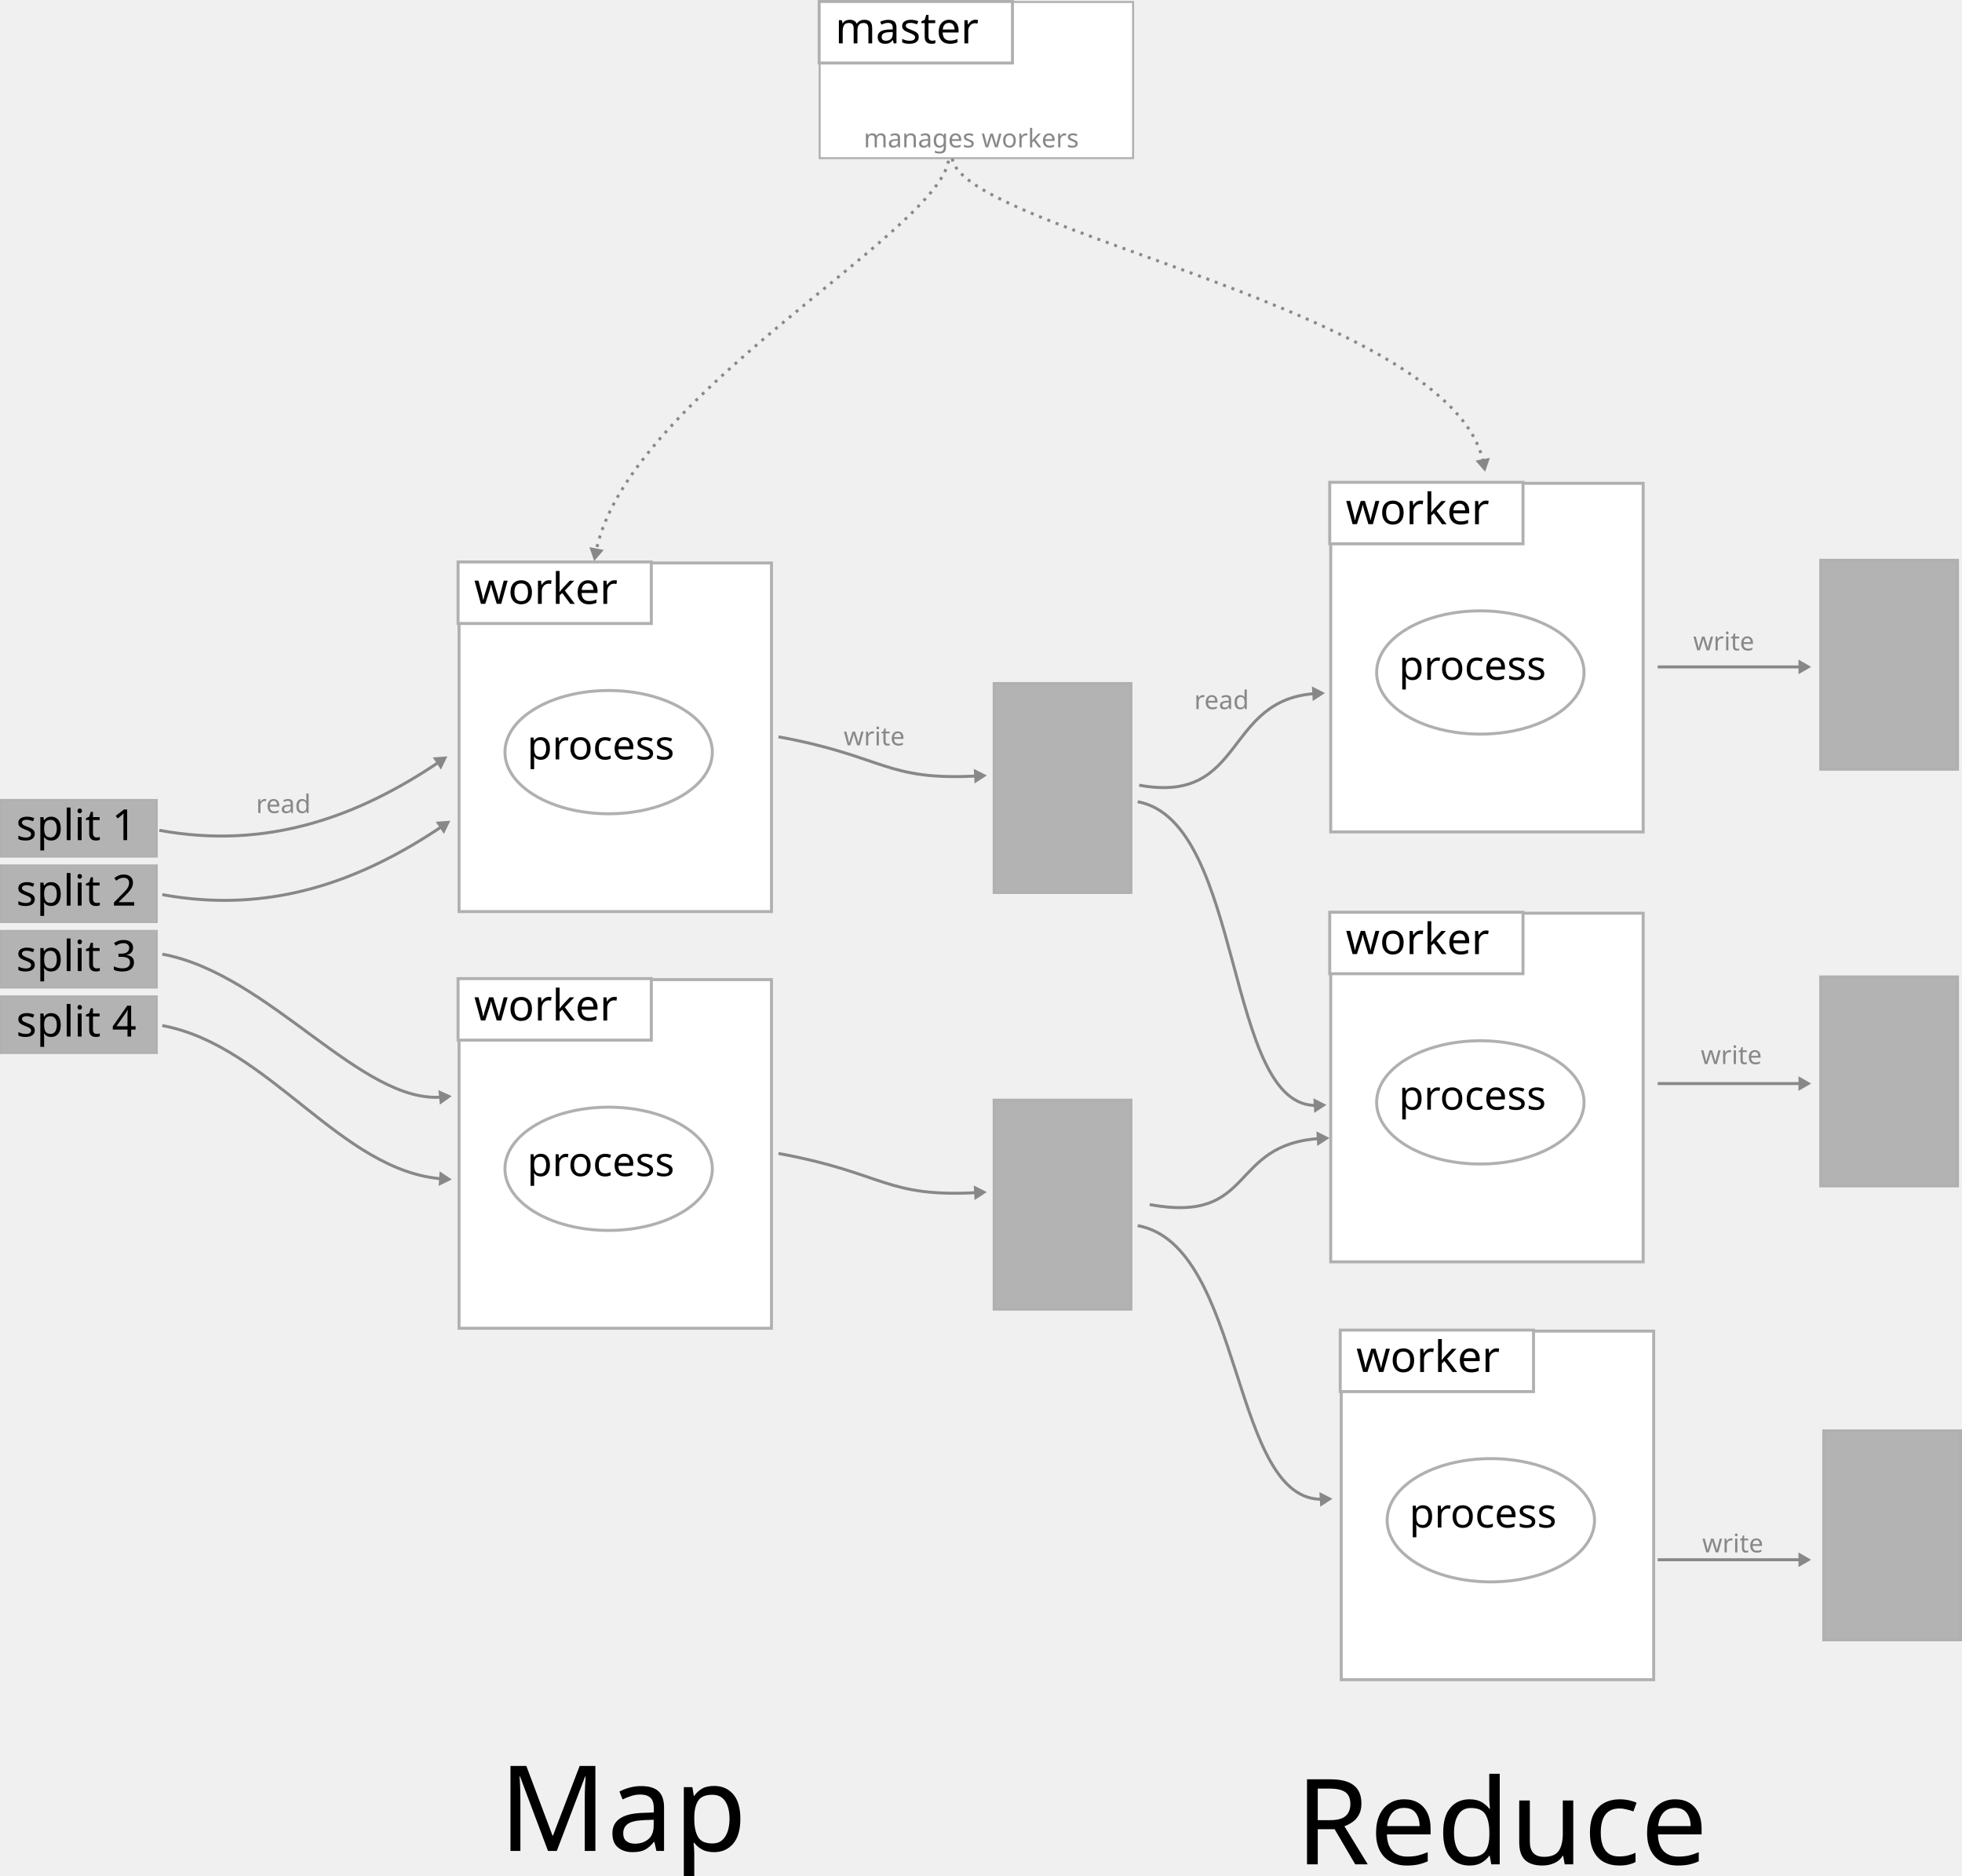
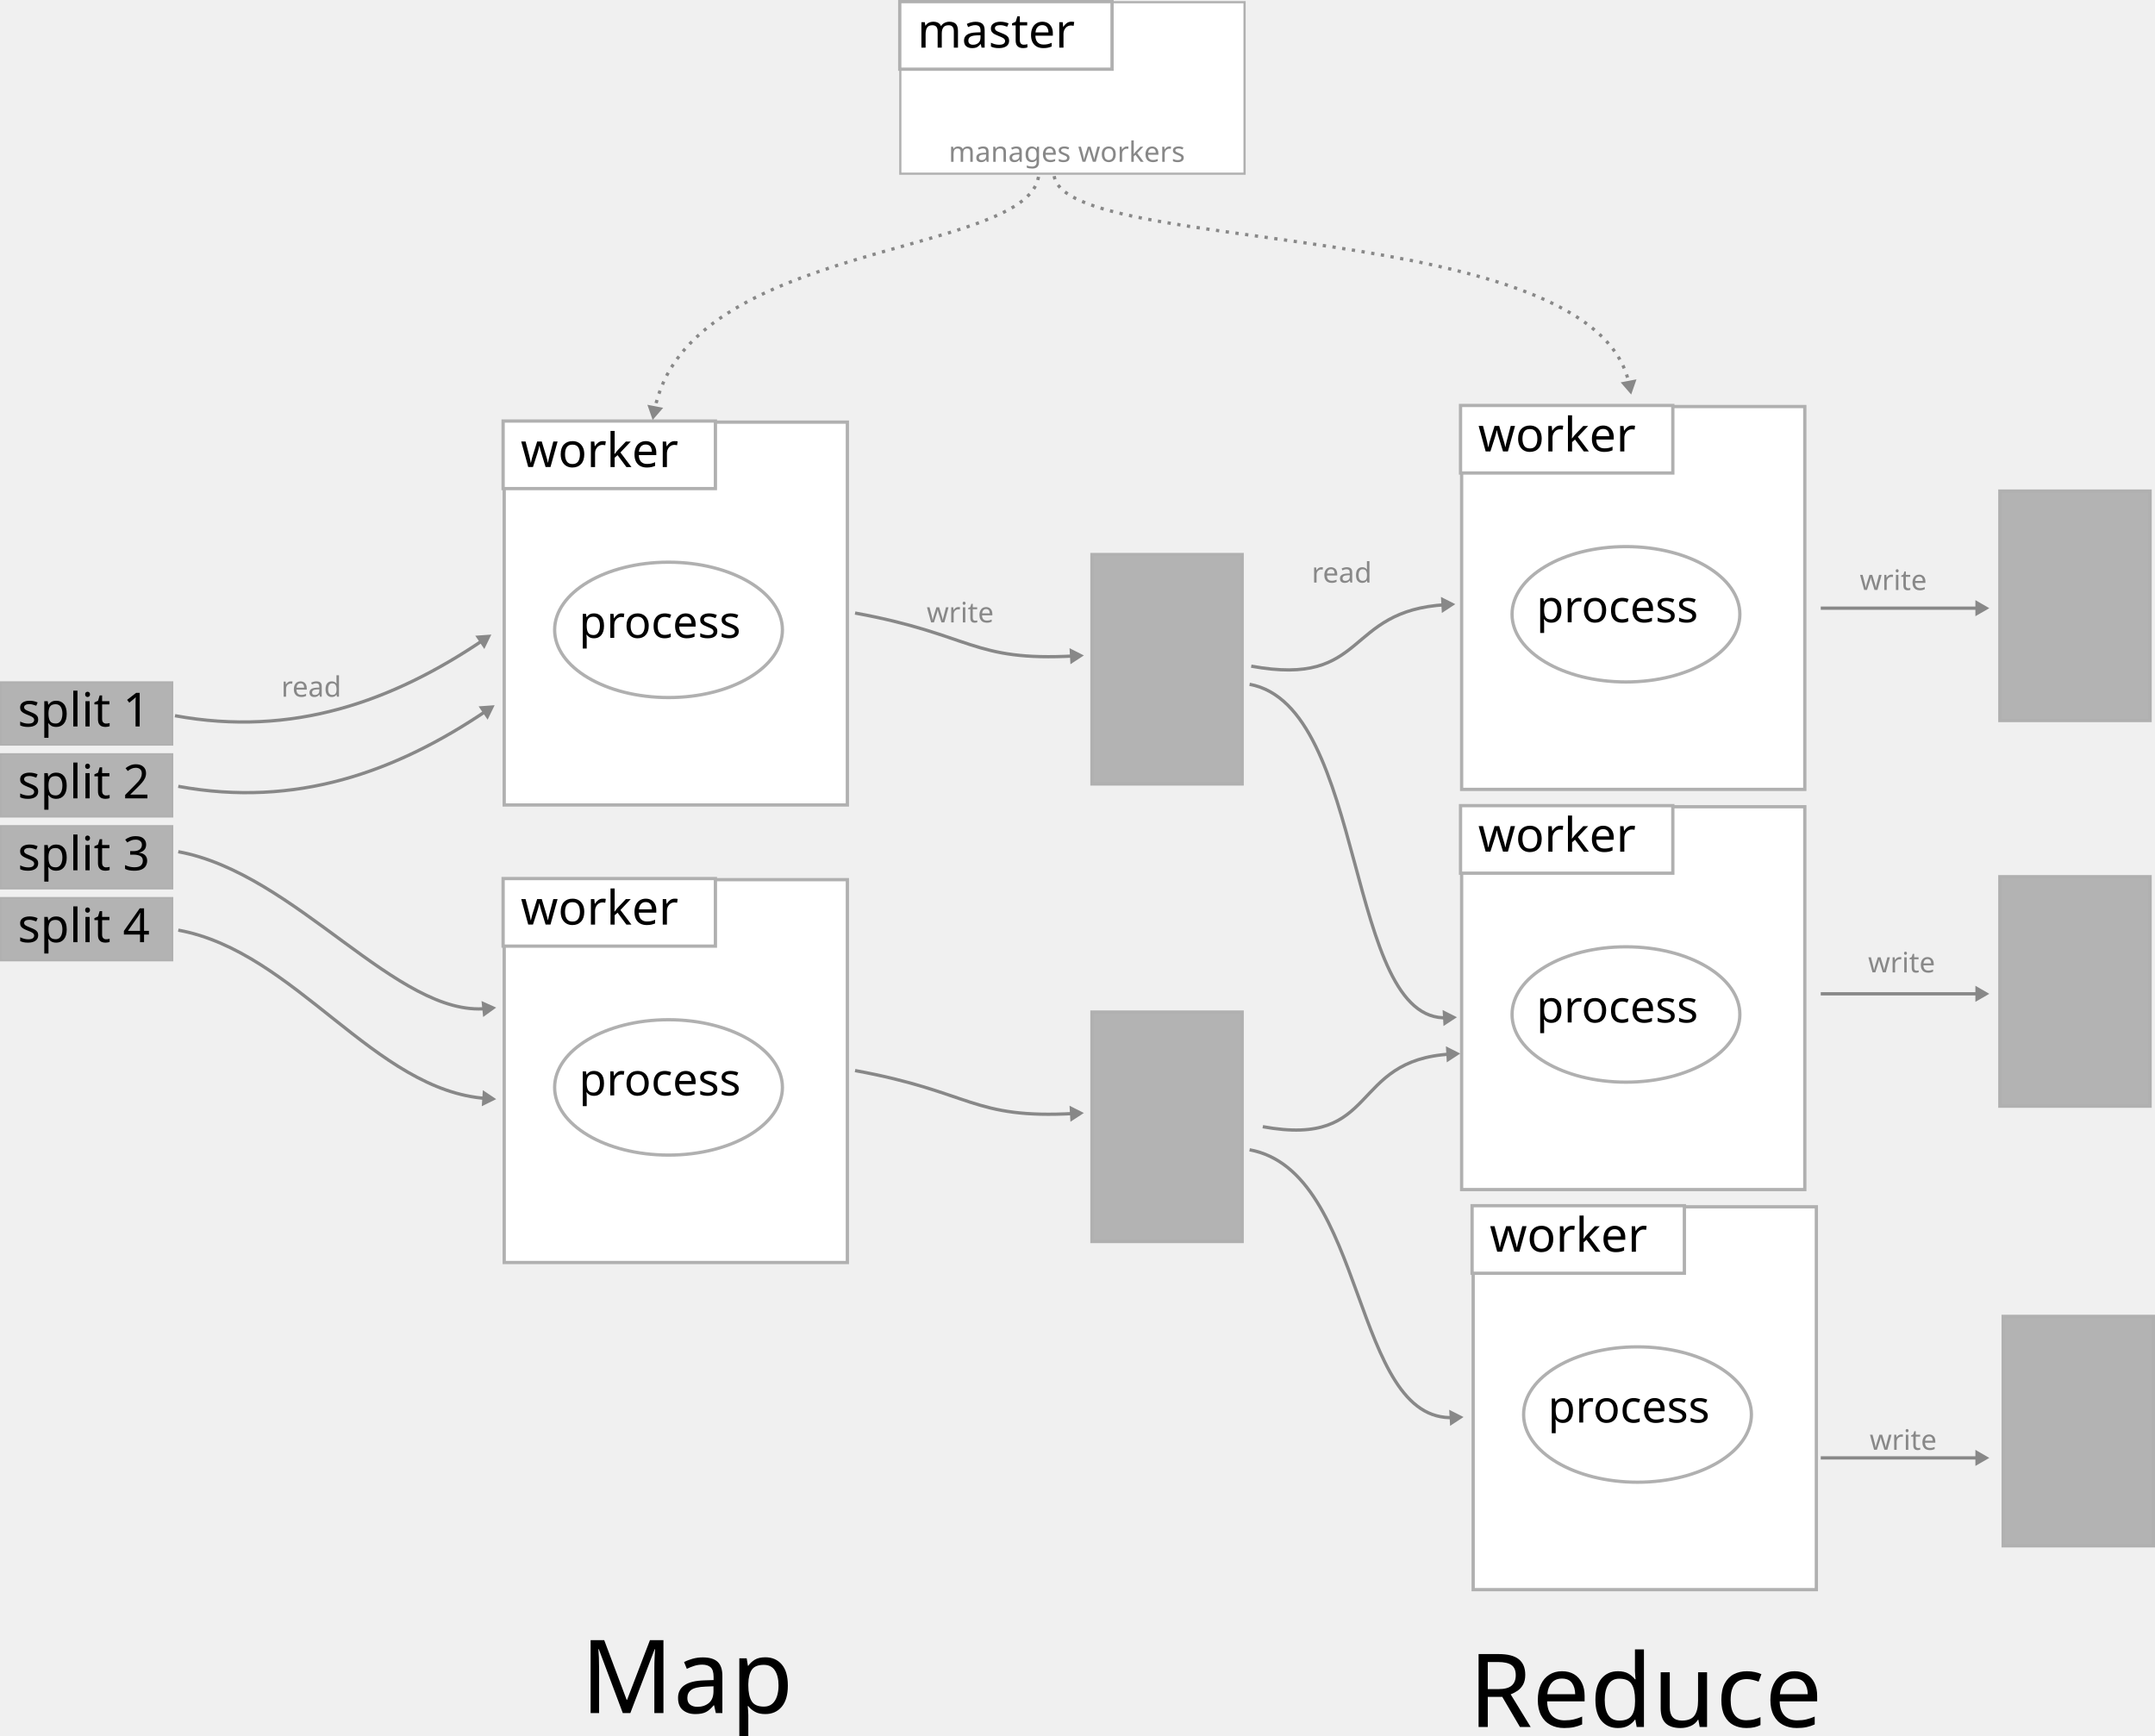
- <svg xmlns="http://www.w3.org/2000/svg" width="186.088mm" height="177.873mm" viewBox="0 0 659.368 630.259" id="svg2" version="1.1">
+ <svg xmlns="http://www.w3.org/2000/svg" width="186.088mm" height="149.854mm" viewBox="0 0 659.368 530.977" id="svg2" version="1.1">
  <defs id="defs4">
    <marker style="overflow:visible" id="marker11554" refX="0" refY="0" orient="auto">
      <path transform="scale(0.4,0.4)" style="fill:#888888;fill-opacity:1;fill-rule:evenodd;stroke:#888888;stroke-width:1pt;stroke-opacity:1" d="m 5.77,0 -8.65,5 0,-10 8.65,5 z" id="path11556" />
    </marker>
    <marker orient="auto" refY="0" refX="0" id="marker11362" style="overflow:visible">
      <path id="path11364" d="m 5.77,0 -8.65,5 0,-10 8.65,5 z" style="fill:#888888;fill-opacity:1;fill-rule:evenodd;stroke:#888888;stroke-width:1pt;stroke-opacity:1" transform="scale(0.4,0.4)" />
    </marker>
    <marker orient="auto" refY="0" refX="0" id="marker10942" style="overflow:visible">
      <path id="path10944" d="m 5.77,0 -8.65,5 0,-10 8.65,5 z" style="fill:#888888;fill-opacity:1;fill-rule:evenodd;stroke:#888888;stroke-width:1pt;stroke-opacity:1" transform="scale(0.4,0.4)" />
    </marker>
    <marker style="overflow:visible" id="marker10108" refX="0" refY="0" orient="auto">
      <path transform="scale(0.4,0.4)" style="fill:#888888;fill-opacity:1;fill-rule:evenodd;stroke:#888888;stroke-width:1pt;stroke-opacity:1" d="m 5.77,0 -8.65,5 0,-10 8.65,5 z" id="path10110" />
    </marker>
    <marker orient="auto" refY="0" refX="0" id="marker9316" style="overflow:visible">
      <path id="path9318" d="m 5.77,0 -8.65,5 0,-10 8.65,5 z" style="fill:#888888;fill-opacity:1;fill-rule:evenodd;stroke:#888888;stroke-width:1pt;stroke-opacity:1" transform="scale(0.4,0.4)" />
    </marker>
    <marker style="overflow:visible" id="marker8188" refX="0" refY="0" orient="auto">
      <path transform="scale(0.4,0.4)" style="fill:#888888;fill-opacity:1;fill-rule:evenodd;stroke:#888888;stroke-width:1pt;stroke-opacity:1" d="m 5.77,0 -8.65,5 0,-10 8.65,5 z" id="path8190" />
    </marker>
    <marker style="overflow:visible" id="marker7539" refX="0" refY="0" orient="auto">
      <path transform="scale(0.4,0.4)" style="fill:#888888;fill-opacity:1;fill-rule:evenodd;stroke:#888888;stroke-width:1pt;stroke-opacity:1" d="m 5.77,0 -8.65,5 0,-10 8.65,5 z" id="path7541" />
    </marker>
    <marker orient="auto" refY="0" refX="0" id="marker6957" style="overflow:visible">
      <path id="path6959" d="m 5.77,0 -8.65,5 0,-10 8.65,5 z" style="fill:#888888;fill-opacity:1;fill-rule:evenodd;stroke:#888888;stroke-width:1pt;stroke-opacity:1" transform="scale(0.4,0.4)" />
    </marker>
    <marker style="overflow:visible" id="marker6393" refX="0" refY="0" orient="auto">
      <path transform="scale(0.4,0.4)" style="fill:#888888;fill-opacity:1;fill-rule:evenodd;stroke:#888888;stroke-width:1pt;stroke-opacity:1" d="m 5.77,0 -8.65,5 0,-10 8.65,5 z" id="path6395" />
    </marker>
    <marker orient="auto" refY="0" refX="0" id="marker5655" style="overflow:visible">
      <path id="path5657" d="m 5.77,0 -8.65,5 0,-10 8.65,5 z" style="fill:#888888;fill-opacity:1;fill-rule:evenodd;stroke:#888888;stroke-width:1pt;stroke-opacity:1" transform="scale(0.4,0.4)" />
    </marker>
    <marker style="overflow:visible" id="marker5583" refX="0" refY="0" orient="auto">
      <path transform="scale(0.4,0.4)" style="fill:#888888;fill-opacity:1;fill-rule:evenodd;stroke:#888888;stroke-width:1pt;stroke-opacity:1" d="m 5.77,0 -8.65,5 0,-10 8.65,5 z" id="path5585" />
    </marker>
    <marker orient="auto" refY="0" refX="0" id="marker4753" style="overflow:visible">
      <path id="path4755" d="m 5.77,0 -8.65,5 0,-10 8.65,5 z" style="fill:#888888;fill-opacity:1;fill-rule:evenodd;stroke:#888888;stroke-width:1pt;stroke-opacity:1" transform="scale(0.4,0.4)" />
    </marker>
    <marker style="overflow:visible" id="marker4683" refX="0" refY="0" orient="auto">
      <path transform="scale(0.4,0.4)" style="fill:#888888;fill-opacity:1;fill-rule:evenodd;stroke:#888888;stroke-width:1pt;stroke-opacity:1" d="m 5.77,0 -8.65,5 0,-10 8.65,5 z" id="path4685" />
    </marker>
    <marker style="overflow:visible" id="marker4637" refX="0" refY="0" orient="auto">
      <path transform="scale(0.4,0.4)" style="fill:#888888;fill-opacity:1;fill-rule:evenodd;stroke:#888888;stroke-width:1pt;stroke-opacity:1" d="m 5.77,0 -8.65,5 0,-10 8.65,5 z" id="path4639" />
    </marker>
    <marker style="overflow:visible" id="marker4627" refX="0" refY="0" orient="auto">
      <path transform="scale(0.4,0.4)" style="fill:#888888;fill-opacity:1;fill-rule:evenodd;stroke:#888888;stroke-width:1pt;stroke-opacity:1" d="m 5.77,0 -8.65,5 0,-10 8.65,5 z" id="path4629" />
    </marker>
    <marker orient="auto" refY="0" refX="0" id="TriangleOutM" style="overflow:visible">
      <path id="path4362" d="m 5.77,0 -8.65,5 0,-10 8.65,5 z" style="fill:#888888;fill-opacity:1;fill-rule:evenodd;stroke:#888888;stroke-width:1pt;stroke-opacity:1" transform="scale(0.4,0.4)" />
    </marker>
    <marker style="overflow:visible" id="marker4543" refX="0" refY="0" orient="auto">
      <path transform="matrix(-0.8,0,0,-0.8,-10,0)" style="fill:#888888;fill-opacity:1;fill-rule:evenodd;stroke:#888888;stroke-width:1pt;stroke-opacity:1" d="M 0,0 5,-5 -12.5,0 5,5 0,0 Z" id="path4545" />
    </marker>
    <marker style="overflow:visible" id="marker4515" refX="0" refY="0" orient="auto">
      <path transform="matrix(-0.8,0,0,-0.8,-10,0)" style="fill:#888888;fill-opacity:1;fill-rule:evenodd;stroke:#888888;stroke-width:1pt;stroke-opacity:1" d="M 0,0 5,-5 -12.5,0 5,5 0,0 Z" id="path4517" />
    </marker>
    <marker style="overflow:visible" id="marker4493" refX="0" refY="0" orient="auto">
      <path transform="matrix(-0.8,0,0,-0.8,-10,0)" style="fill:#888888;fill-opacity:1;fill-rule:evenodd;stroke:#888888;stroke-width:1pt;stroke-opacity:1" d="M 0,0 5,-5 -12.5,0 5,5 0,0 Z" id="path4495" />
    </marker>
  </defs>
-   <g id="layer1" transform="translate(-29.2995,-237.4847)">
+   <g id="layer1" transform="translate(-29.2995,-297.4847)">
    <rect style="fill:#ffffff;stroke:#b0b0b0;stroke-width:1;stroke-miterlimit:4;stroke-dasharray:none;stroke-dashoffset:0;stroke-opacity:1" id="rect4151" width="105" height="117.143" x="183.571" y="426.648" />
    <rect y="426.313" x="183.237" height="20.67" width="64.955" id="rect4153" style="fill:#ffffff;stroke:#b0b0b0;stroke-width:1;stroke-miterlimit:4;stroke-dasharray:none;stroke-dashoffset:0;stroke-opacity:1" />
    <text xml:space="preserve" style="font-style:normal;font-weight:normal;font-size:14.548px;line-height:125%;font-family:sans-serif;letter-spacing:0px;word-spacing:0px;fill:#000000;fill-opacity:1;stroke:none;stroke-width:1px;stroke-linecap:butt;stroke-linejoin:miter;stroke-opacity:1" x="188.626" y="440.396" id="text4155">
      <tspan id="tspan4157" x="188.626" y="440.396">worker</tspan>
    </text>
    <ellipse style="fill:#ffffff;stroke:#b0b0b0;stroke-width:1;stroke-miterlimit:4;stroke-dasharray:none;stroke-dashoffset:0;stroke-opacity:1" id="path4159" cx="233.85" cy="490.212" rx="34.85" ry="20.708" />
    <text xml:space="preserve" style="font-style:normal;font-weight:normal;font-size:13.696px;line-height:125%;font-family:sans-serif;letter-spacing:0px;word-spacing:0px;fill:#000000;fill-opacity:1;stroke:none;stroke-width:1px;stroke-linecap:butt;stroke-linejoin:miter;stroke-opacity:1" x="206.44" y="492.653" id="text4161">
      <tspan id="tspan4163" x="206.44" y="492.653">process</tspan>
    </text>
    <rect y="566.648" x="183.571" height="117.143" width="105" id="rect4165" style="fill:#ffffff;stroke:#b0b0b0;stroke-width:1;stroke-miterlimit:4;stroke-dasharray:none;stroke-dashoffset:0;stroke-opacity:1" />
    <rect style="fill:#ffffff;stroke:#b0b0b0;stroke-width:1;stroke-miterlimit:4;stroke-dasharray:none;stroke-dashoffset:0;stroke-opacity:1" id="rect4167" width="64.955" height="20.67" x="183.237" y="566.313" />
    <text id="text4169" y="580.396" x="188.626" style="font-style:normal;font-weight:normal;font-size:14.548px;line-height:125%;font-family:sans-serif;letter-spacing:0px;word-spacing:0px;fill:#000000;fill-opacity:1;stroke:none;stroke-width:1px;stroke-linecap:butt;stroke-linejoin:miter;stroke-opacity:1" xml:space="preserve">
      <tspan y="580.396" x="188.626" id="tspan4171">worker</tspan>
    </text>
    <ellipse ry="20.708" rx="34.85" cy="630.212" cx="233.85" id="ellipse4173" style="fill:#ffffff;stroke:#b0b0b0;stroke-width:1;stroke-miterlimit:4;stroke-dasharray:none;stroke-dashoffset:0;stroke-opacity:1" />
    <text id="text4175" y="632.653" x="206.44" style="font-style:normal;font-weight:normal;font-size:13.696px;line-height:125%;font-family:sans-serif;letter-spacing:0px;word-spacing:0px;fill:#000000;fill-opacity:1;stroke:none;stroke-width:1px;stroke-linecap:butt;stroke-linejoin:miter;stroke-opacity:1" xml:space="preserve">
      <tspan y="632.653" x="206.44" id="tspan4177">process</tspan>
    </text>
    <rect style="fill:#b3b3b3;stroke:#b0b0b0;stroke-width:1;stroke-miterlimit:4;stroke-dasharray:none;stroke-dashoffset:0;stroke-opacity:1" id="rect4179" width="45.962" height="70.206" x="363.404" y="467.158" />
    <rect y="506.23" x="29.578" height="19.13" width="52.465" id="rect4181" style="fill:#b3b3b3;stroke:#b0b0b0;stroke-width:0.558;stroke-miterlimit:4;stroke-dasharray:none;stroke-dashoffset:0;stroke-opacity:1" />
    <text xml:space="preserve" style="font-style:normal;font-weight:normal;font-size:14.427px;line-height:125%;font-family:sans-serif;letter-spacing:0px;word-spacing:0px;fill:#000000;fill-opacity:1;stroke:none;stroke-width:1px;stroke-linecap:butt;stroke-linejoin:miter;stroke-opacity:1" x="34.721" y="519.775" id="text4183">
      <tspan id="tspan4185" x="34.721" y="519.775">split 1</tspan>
    </text>
    <rect style="fill:#b3b3b3;stroke:#b0b0b0;stroke-width:0.558;stroke-miterlimit:4;stroke-dasharray:none;stroke-dashoffset:0;stroke-opacity:1" id="rect4187" width="52.465" height="19.13" x="29.578" y="528.23" />
    <text id="text4189" y="541.775" x="34.721" style="font-style:normal;font-weight:normal;font-size:14.427px;line-height:125%;font-family:sans-serif;letter-spacing:0px;word-spacing:0px;fill:#000000;fill-opacity:1;stroke:none;stroke-width:1px;stroke-linecap:butt;stroke-linejoin:miter;stroke-opacity:1" xml:space="preserve">
      <tspan y="541.775" x="34.721" id="tspan4191">split 2</tspan>
    </text>
    <rect y="550.23" x="29.578" height="19.13" width="52.465" id="rect4193" style="fill:#b3b3b3;stroke:#b0b0b0;stroke-width:0.558;stroke-miterlimit:4;stroke-dasharray:none;stroke-dashoffset:0;stroke-opacity:1" />
    <text xml:space="preserve" style="font-style:normal;font-weight:normal;font-size:14.427px;line-height:125%;font-family:sans-serif;letter-spacing:0px;word-spacing:0px;fill:#000000;fill-opacity:1;stroke:none;stroke-width:1px;stroke-linecap:butt;stroke-linejoin:miter;stroke-opacity:1" x="34.721" y="563.775" id="text4195">
      <tspan id="tspan4197" x="34.721" y="563.775">split 3</tspan>
    </text>
    <rect style="fill:#b3b3b3;stroke:#b0b0b0;stroke-width:0.558;stroke-miterlimit:4;stroke-dasharray:none;stroke-dashoffset:0;stroke-opacity:1" id="rect4199" width="52.465" height="19.13" x="29.578" y="572.23" />
    <text id="text4201" y="585.775" x="34.721" style="font-style:normal;font-weight:normal;font-size:14.427px;line-height:125%;font-family:sans-serif;letter-spacing:0px;word-spacing:0px;fill:#000000;fill-opacity:1;stroke:none;stroke-width:1px;stroke-linecap:butt;stroke-linejoin:miter;stroke-opacity:1" xml:space="preserve">
      <tspan y="585.775" x="34.721" id="tspan4203">split 4</tspan>
    </text>
    <path style="fill:none;fill-rule:evenodd;stroke:#888888;stroke-width:1px;stroke-linecap:butt;stroke-linejoin:miter;stroke-opacity:1;marker-end:url(#marker4637)" d="m 82.833,516.476 c 36.008,6.585 66.496,-4.31 94.449,-23.233" id="path4205" />
    <path id="path4207" d="m 83.843,538.093 c 36.008,6.585 66.496,-4.31 94.449,-23.233" style="fill:none;fill-rule:evenodd;stroke:#888888;stroke-width:1px;stroke-linecap:butt;stroke-linejoin:miter;stroke-opacity:1;marker-end:url(#marker4627)" />
    <path style="fill:none;fill-rule:evenodd;stroke:#888888;stroke-width:1px;stroke-linecap:butt;stroke-linejoin:miter;stroke-opacity:1;marker-end:url(#TriangleOutM)" d="m 83.843,558.093 c 36.008,6.585 67.001,50.743 94.449,47.982" id="path4209" />
    <path id="path4211" d="m 83.843,582.093 c 36.008,6.585 59.93,49.228 94.449,51.518" style="fill:none;fill-rule:evenodd;stroke:#888888;stroke-width:1px;stroke-linecap:butt;stroke-linejoin:miter;stroke-opacity:1;marker-end:url(#marker4683)" />
    <text xml:space="preserve" style="font-style:normal;font-weight:normal;font-size:8.62px;line-height:125%;font-family:sans-serif;letter-spacing:0px;word-spacing:0px;fill:#888888;fill-opacity:1;stroke:none;stroke-width:1px;stroke-linecap:butt;stroke-linejoin:miter;stroke-opacity:1" x="115.35" y="510.664" id="text4741">
      <tspan id="tspan4743" x="115.35" y="510.664">read</tspan>
    </text>
    <path style="fill:none;fill-rule:evenodd;stroke:#888888;stroke-width:1px;stroke-linecap:butt;stroke-linejoin:miter;stroke-opacity:1;marker-end:url(#marker4753)" d="m 290.924,485.06 c 36.008,6.585 35.687,14.883 67.175,13.132" id="path4751" />
    <rect y="607.158" x="363.404" height="70.206" width="45.962" id="rect5537" style="fill:#b3b3b3;stroke:#b0b0b0;stroke-width:1;stroke-miterlimit:4;stroke-dasharray:none;stroke-dashoffset:0;stroke-opacity:1" />
    <path id="path5539" d="m 290.924,625.06 c 36.008,6.585 35.687,14.883 67.175,13.132" style="fill:none;fill-rule:evenodd;stroke:#888888;stroke-width:1px;stroke-linecap:butt;stroke-linejoin:miter;stroke-opacity:1;marker-end:url(#marker5583)" />
-     <rect y="399.879" x="476.516" height="117.143" width="105" id="rect5541" style="fill:#ffffff;stroke:#b0b0b0;stroke-width:1;stroke-miterlimit:4;stroke-dasharray:none;stroke-dashoffset:0;stroke-opacity:1" />
-     <rect style="fill:#ffffff;stroke:#b0b0b0;stroke-width:1;stroke-miterlimit:4;stroke-dasharray:none;stroke-dashoffset:0;stroke-opacity:1" id="rect5543" width="64.955" height="20.67" x="476.181" y="399.544" />
-     <text id="text5545" y="413.627" x="481.57" style="font-style:normal;font-weight:normal;font-size:14.548px;line-height:125%;font-family:sans-serif;letter-spacing:0px;word-spacing:0px;fill:#000000;fill-opacity:1;stroke:none;stroke-width:1px;stroke-linecap:butt;stroke-linejoin:miter;stroke-opacity:1" xml:space="preserve">
-       <tspan y="413.627" x="481.57" id="tspan5547">worker</tspan>
+     <rect y="421.879" x="476.516" height="117.143" width="105" id="rect5541" style="fill:#ffffff;stroke:#b0b0b0;stroke-width:1;stroke-miterlimit:4;stroke-dasharray:none;stroke-dashoffset:0;stroke-opacity:1" />
+     <rect style="fill:#ffffff;stroke:#b0b0b0;stroke-width:1;stroke-miterlimit:4;stroke-dasharray:none;stroke-dashoffset:0;stroke-opacity:1" id="rect5543" width="64.955" height="20.67" x="476.181" y="421.544" />
+     <text id="text5545" y="435.627" x="481.57" style="font-style:normal;font-weight:normal;font-size:14.548px;line-height:125%;font-family:sans-serif;letter-spacing:0px;word-spacing:0px;fill:#000000;fill-opacity:1;stroke:none;stroke-width:1px;stroke-linecap:butt;stroke-linejoin:miter;stroke-opacity:1" xml:space="preserve">
+       <tspan y="435.627" x="481.57" id="tspan5547">worker</tspan>
    </text>
-     <ellipse ry="20.708" rx="34.85" cy="463.443" cx="526.795" id="ellipse5549" style="fill:#ffffff;stroke:#b0b0b0;stroke-width:1;stroke-miterlimit:4;stroke-dasharray:none;stroke-dashoffset:0;stroke-opacity:1" />
-     <text id="text5551" y="465.884" x="499.384" style="font-style:normal;font-weight:normal;font-size:13.696px;line-height:125%;font-family:sans-serif;letter-spacing:0px;word-spacing:0px;fill:#000000;fill-opacity:1;stroke:none;stroke-width:1px;stroke-linecap:butt;stroke-linejoin:miter;stroke-opacity:1" xml:space="preserve">
-       <tspan y="465.884" x="499.384" id="tspan5553">process</tspan>
+     <ellipse ry="20.708" rx="34.85" cy="485.443" cx="526.795" id="ellipse5549" style="fill:#ffffff;stroke:#b0b0b0;stroke-width:1;stroke-miterlimit:4;stroke-dasharray:none;stroke-dashoffset:0;stroke-opacity:1" />
+     <text id="text5551" y="487.884" x="499.384" style="font-style:normal;font-weight:normal;font-size:13.696px;line-height:125%;font-family:sans-serif;letter-spacing:0px;word-spacing:0px;fill:#000000;fill-opacity:1;stroke:none;stroke-width:1px;stroke-linecap:butt;stroke-linejoin:miter;stroke-opacity:1" xml:space="preserve">
+       <tspan y="487.884" x="499.384" id="tspan5553">process</tspan>
    </text>
    <rect style="fill:#ffffff;stroke:#b0b0b0;stroke-width:1;stroke-miterlimit:4;stroke-dasharray:none;stroke-dashoffset:0;stroke-opacity:1" id="rect5555" width="105" height="117.143" x="476.516" y="544.331" />
    <rect y="543.996" x="476.181" height="20.67" width="64.955" id="rect5557" style="fill:#ffffff;stroke:#b0b0b0;stroke-width:1;stroke-miterlimit:4;stroke-dasharray:none;stroke-dashoffset:0;stroke-opacity:1" />
    <text xml:space="preserve" style="font-style:normal;font-weight:normal;font-size:14.548px;line-height:125%;font-family:sans-serif;letter-spacing:0px;word-spacing:0px;fill:#000000;fill-opacity:1;stroke:none;stroke-width:1px;stroke-linecap:butt;stroke-linejoin:miter;stroke-opacity:1" x="481.57" y="558.079" id="text5559">
      <tspan id="tspan5561" x="481.57" y="558.079">worker</tspan>
    </text>
    <ellipse style="fill:#ffffff;stroke:#b0b0b0;stroke-width:1;stroke-miterlimit:4;stroke-dasharray:none;stroke-dashoffset:0;stroke-opacity:1" id="ellipse5563" cx="526.795" cy="607.895" rx="34.85" ry="20.708" />
    <text xml:space="preserve" style="font-style:normal;font-weight:normal;font-size:13.696px;line-height:125%;font-family:sans-serif;letter-spacing:0px;word-spacing:0px;fill:#000000;fill-opacity:1;stroke:none;stroke-width:1px;stroke-linecap:butt;stroke-linejoin:miter;stroke-opacity:1" x="499.384" y="610.336" id="text5565">
      <tspan id="tspan5567" x="499.384" y="610.336">process</tspan>
    </text>
-     <rect y="684.742" x="480.051" height="117.143" width="105" id="rect5569" style="fill:#ffffff;stroke:#b0b0b0;stroke-width:1;stroke-miterlimit:4;stroke-dasharray:none;stroke-dashoffset:0;stroke-opacity:1" />
-     <rect style="fill:#ffffff;stroke:#b0b0b0;stroke-width:1;stroke-miterlimit:4;stroke-dasharray:none;stroke-dashoffset:0;stroke-opacity:1" id="rect5571" width="64.955" height="20.67" x="479.716" y="684.407" />
-     <text id="text5573" y="698.49" x="485.105" style="font-style:normal;font-weight:normal;font-size:14.548px;line-height:125%;font-family:sans-serif;letter-spacing:0px;word-spacing:0px;fill:#000000;fill-opacity:1;stroke:none;stroke-width:1px;stroke-linecap:butt;stroke-linejoin:miter;stroke-opacity:1" xml:space="preserve">
-       <tspan y="698.49" x="485.105" id="tspan5575">worker</tspan>
+     <rect y="666.742" x="480.051" height="117.143" width="105" id="rect5569" style="fill:#ffffff;stroke:#b0b0b0;stroke-width:1;stroke-miterlimit:4;stroke-dasharray:none;stroke-dashoffset:0;stroke-opacity:1" />
+     <rect style="fill:#ffffff;stroke:#b0b0b0;stroke-width:1;stroke-miterlimit:4;stroke-dasharray:none;stroke-dashoffset:0;stroke-opacity:1" id="rect5571" width="64.955" height="20.67" x="479.716" y="666.407" />
+     <text id="text5573" y="680.49" x="485.105" style="font-style:normal;font-weight:normal;font-size:14.548px;line-height:125%;font-family:sans-serif;letter-spacing:0px;word-spacing:0px;fill:#000000;fill-opacity:1;stroke:none;stroke-width:1px;stroke-linecap:butt;stroke-linejoin:miter;stroke-opacity:1" xml:space="preserve">
+       <tspan y="680.49" x="485.105" id="tspan5575">worker</tspan>
    </text>
-     <ellipse ry="20.708" rx="34.85" cy="748.306" cx="530.33" id="ellipse5577" style="fill:#ffffff;stroke:#b0b0b0;stroke-width:1;stroke-miterlimit:4;stroke-dasharray:none;stroke-dashoffset:0;stroke-opacity:1" />
-     <text id="text5579" y="750.747" x="502.919" style="font-style:normal;font-weight:normal;font-size:13.696px;line-height:125%;font-family:sans-serif;letter-spacing:0px;word-spacing:0px;fill:#000000;fill-opacity:1;stroke:none;stroke-width:1px;stroke-linecap:butt;stroke-linejoin:miter;stroke-opacity:1" xml:space="preserve">
-       <tspan y="750.747" x="502.919" id="tspan5581">process</tspan>
+     <ellipse ry="20.708" rx="34.85" cy="730.306" cx="530.33" id="ellipse5577" style="fill:#ffffff;stroke:#b0b0b0;stroke-width:1;stroke-miterlimit:4;stroke-dasharray:none;stroke-dashoffset:0;stroke-opacity:1" />
+     <text id="text5579" y="732.747" x="502.919" style="font-style:normal;font-weight:normal;font-size:13.696px;line-height:125%;font-family:sans-serif;letter-spacing:0px;word-spacing:0px;fill:#000000;fill-opacity:1;stroke:none;stroke-width:1px;stroke-linecap:butt;stroke-linejoin:miter;stroke-opacity:1" xml:space="preserve">
+       <tspan y="732.747" x="502.919" id="tspan5581">process</tspan>
    </text>
-     <path style="fill:none;fill-rule:evenodd;stroke:#888888;stroke-width:1px;stroke-linecap:butt;stroke-linejoin:miter;stroke-opacity:1;marker-end:url(#marker5655)" d="m 412.142,501.316 c 36.008,6.585 28.11,-29.059 59.599,-30.81" id="path5653" />
+     <path style="fill:none;fill-rule:evenodd;stroke:#888888;stroke-width:1px;stroke-linecap:butt;stroke-linejoin:miter;stroke-opacity:1;marker-end:url(#marker5655)" d="m 412.142,501.316 c 36.008,6.585 28.11,-17.059 59.599,-18.81" id="path5653" />
    <path id="path6391" d="m 411.637,506.872 c 36.008,6.585 29.121,103.776 60.609,102.025" style="fill:none;fill-rule:evenodd;stroke:#888888;stroke-width:1px;stroke-linecap:butt;stroke-linejoin:miter;stroke-opacity:1;marker-end:url(#marker6393)" />
    <path style="fill:none;fill-rule:evenodd;stroke:#888888;stroke-width:1px;stroke-linecap:butt;stroke-linejoin:miter;stroke-opacity:1;marker-end:url(#marker6957)" d="m 415.678,642.233 c 36.008,6.585 26.09,-20.473 57.579,-22.223" id="path6955" />
-     <path id="path7537" d="m 411.637,649.304 c 36.008,6.585 31.141,93.674 62.629,91.924" style="fill:none;fill-rule:evenodd;stroke:#888888;stroke-width:1px;stroke-linecap:butt;stroke-linejoin:miter;stroke-opacity:1;marker-end:url(#marker7539)" />
-     <rect style="fill:#ffffff;stroke:#b0b0b0;stroke-width:0.67;stroke-miterlimit:4;stroke-dasharray:none;stroke-dashoffset:0;stroke-opacity:1" id="rect8144" width="105.33" height="52.473" x="304.768" y="238.155" />
-     <rect y="237.985" x="304.598" height="20.67" width="64.955" id="rect8146" style="fill:#ffffff;stroke:#b0b0b0;stroke-width:1;stroke-miterlimit:4;stroke-dasharray:none;stroke-dashoffset:0;stroke-opacity:1" />
-     <text xml:space="preserve" style="font-style:normal;font-weight:normal;font-size:14.548px;line-height:125%;font-family:sans-serif;letter-spacing:0px;word-spacing:0px;fill:#000000;fill-opacity:1;stroke:none;stroke-width:1px;stroke-linecap:butt;stroke-linejoin:miter;stroke-opacity:1" x="309.988" y="252.068" id="text8148">
-       <tspan id="tspan8150" x="309.988" y="252.068">master</tspan>
+     <path id="path7537" d="m 411.637,649.304 c 36.008,6.585 31.141,83.674 62.629,81.924" style="fill:none;fill-rule:evenodd;stroke:#888888;stroke-width:1px;stroke-linecap:butt;stroke-linejoin:miter;stroke-opacity:1;marker-end:url(#marker7539)" />
+     <rect style="fill:#ffffff;stroke:#b0b0b0;stroke-width:0.67;stroke-miterlimit:4;stroke-dasharray:none;stroke-dashoffset:0;stroke-opacity:1" id="rect8144" width="105.33" height="52.473" x="304.768" y="298.155" />
+     <rect y="297.985" x="304.598" height="20.67" width="64.955" id="rect8146" style="fill:#ffffff;stroke:#b0b0b0;stroke-width:1;stroke-miterlimit:4;stroke-dasharray:none;stroke-dashoffset:0;stroke-opacity:1" />
+     <text xml:space="preserve" style="font-style:normal;font-weight:normal;font-size:14.548px;line-height:125%;font-family:sans-serif;letter-spacing:0px;word-spacing:0px;fill:#000000;fill-opacity:1;stroke:none;stroke-width:1px;stroke-linecap:butt;stroke-linejoin:miter;stroke-opacity:1" x="309.988" y="312.067" id="text8148">
+       <tspan id="tspan8150" x="309.988" y="312.067">master</tspan>
    </text>
    <text id="text8158" y="487.935" x="312.835" style="font-style:normal;font-weight:normal;font-size:8.62px;line-height:125%;font-family:sans-serif;letter-spacing:0px;word-spacing:0px;fill:#888888;fill-opacity:1;stroke:none;stroke-width:1px;stroke-linecap:butt;stroke-linejoin:miter;stroke-opacity:1" xml:space="preserve">
      <tspan y="487.935" x="312.835" id="tspan8160">write</tspan>
    </text>
    <text id="text8158-7" y="475.748" x="430.643" style="font-style:normal;font-weight:normal;font-size:8.62px;line-height:125%;font-family:sans-serif;letter-spacing:0px;word-spacing:0px;fill:#888888;fill-opacity:1;stroke:none;stroke-width:1px;stroke-linecap:butt;stroke-linejoin:miter;stroke-opacity:1" xml:space="preserve">
      <tspan y="475.748" x="430.643" id="tspan8160-1">read</tspan>
    </text>
-     <path id="path8186" d="M 348.067,291.489 C 344.075,315.931 239.468,371.371 229.528,423.192" style="fill:none;fill-rule:evenodd;stroke:#888888;stroke-width:1;stroke-linecap:butt;stroke-linejoin:miter;stroke-miterlimit:4;stroke-dasharray:1, 2;stroke-dashoffset:0;stroke-opacity:1;marker-end:url(#marker8188)" />
-     <path style="fill:none;fill-rule:evenodd;stroke:#888888;stroke-width:1;stroke-linecap:butt;stroke-linejoin:miter;stroke-miterlimit:4;stroke-dasharray:1, 2;stroke-dashoffset:0;stroke-opacity:1;marker-end:url(#marker9316)" d="m 349.324,290.774 c 3.992,24.442 168.599,50.597 178.539,102.418" id="path9314" />
-     <text xml:space="preserve" style="font-style:normal;font-weight:normal;font-size:8.62px;line-height:125%;font-family:sans-serif;letter-spacing:0px;word-spacing:0px;fill:#888888;fill-opacity:1;stroke:none;stroke-width:1px;stroke-linecap:butt;stroke-linejoin:miter;stroke-opacity:1" x="319.571" y="287.004" id="text4741-3">
-       <tspan x="319.571" y="287.004" id="tspan10052">manages workers</tspan>
+     <path id="path8186" d="m 347.057,351.593 c -3.992,24.442 -107.589,19.778 -117.529,71.599" style="fill:none;fill-rule:evenodd;stroke:#888888;stroke-width:1;stroke-linecap:butt;stroke-linejoin:miter;stroke-miterlimit:4;stroke-dasharray:1, 2;stroke-dashoffset:0;stroke-opacity:1;marker-end:url(#marker8188)" />
+     <path style="fill:none;fill-rule:evenodd;stroke:#888888;stroke-width:1;stroke-linecap:butt;stroke-linejoin:miter;stroke-miterlimit:4;stroke-dasharray:1, 2;stroke-dashoffset:0;stroke-opacity:1;marker-end:url(#marker9316)" d="m 351.849,351.383 c 3.992,24.442 166.074,12.211 176.014,64.032" id="path9314" />
+     <text xml:space="preserve" style="font-style:normal;font-weight:normal;font-size:8.62px;line-height:125%;font-family:sans-serif;letter-spacing:0px;word-spacing:0px;fill:#888888;fill-opacity:1;stroke:none;stroke-width:1px;stroke-linecap:butt;stroke-linejoin:miter;stroke-opacity:1" x="319.571" y="347.004" id="text4741-3">
+       <tspan x="319.571" y="347.004" id="tspan10052">manages workers</tspan>
    </text>
-     <text xml:space="preserve" style="font-style:normal;font-weight:normal;font-size:40px;line-height:125%;font-family:sans-serif;letter-spacing:0px;word-spacing:0px;fill:#000000;fill-opacity:1;stroke:none;stroke-width:1px;stroke-linecap:butt;stroke-linejoin:miter;stroke-opacity:1" x="196.98" y="859.423" id="text10086">
-       <tspan id="tspan10088" x="196.98" y="859.423">Map</tspan>
+     <text xml:space="preserve" style="font-style:normal;font-variant:normal;font-weight:normal;font-stretch:normal;font-size:31.25px;line-height:125%;font-family:'Bitstream Charter';-inkscape-font-specification:'Bitstream Charter';letter-spacing:0px;word-spacing:0px;fill:#000000;fill-opacity:1;stroke:none;stroke-width:1px;stroke-linecap:butt;stroke-linejoin:miter;stroke-opacity:1" x="206.98" y="821.65" id="text10086">
+       <tspan id="tspan10088" x="206.98" y="821.65">Map</tspan>
    </text>
-     <text xml:space="preserve" style="font-style:normal;font-weight:normal;font-size:40px;line-height:125%;font-family:sans-serif;letter-spacing:0px;word-spacing:0px;fill:#000000;fill-opacity:1;stroke:none;stroke-width:1px;stroke-linecap:butt;stroke-linejoin:miter;stroke-opacity:1" x="464.67" y="863.915" id="text10090">
-       <tspan id="tspan10092" x="464.67" y="863.915">Reduce</tspan>
+     <text xml:space="preserve" style="font-style:normal;font-variant:normal;font-weight:normal;font-stretch:normal;font-size:31.25px;line-height:125%;font-family:'Bitstream Charter';-inkscape-font-specification:'Bitstream Charter';letter-spacing:0px;word-spacing:0px;fill:#000000;fill-opacity:1;stroke:none;stroke-width:1px;stroke-linecap:butt;stroke-linejoin:miter;stroke-opacity:1" x="478.67" y="825.915" id="text10090">
+       <tspan id="tspan10092" x="478.67" y="825.915">Reduce</tspan>
    </text>
-     <rect y="425.742" x="641.196" height="70.206" width="45.962" id="rect10094" style="fill:#b3b3b3;stroke:#b0b0b0;stroke-width:1;stroke-miterlimit:4;stroke-dasharray:none;stroke-dashoffset:0;stroke-opacity:1" />
+     <rect y="447.742" x="641.196" height="70.206" width="45.962" id="rect10094" style="fill:#b3b3b3;stroke:#b0b0b0;stroke-width:1;stroke-miterlimit:4;stroke-dasharray:none;stroke-dashoffset:0;stroke-opacity:1" />
    <rect style="fill:#b3b3b3;stroke:#b0b0b0;stroke-width:1;stroke-miterlimit:4;stroke-dasharray:none;stroke-dashoffset:0;stroke-opacity:1" id="rect10096" width="45.962" height="70.206" x="641.196" y="565.742" />
-     <rect y="718.275" x="642.206" height="70.206" width="45.962" id="rect10098" style="fill:#b3b3b3;stroke:#b0b0b0;stroke-width:1;stroke-miterlimit:4;stroke-dasharray:none;stroke-dashoffset:0;stroke-opacity:1" />
-     <path id="path10106" d="m 586.394,461.574 48.74,10e-6" style="fill:none;fill-rule:evenodd;stroke:#888888;stroke-width:1px;stroke-linecap:butt;stroke-linejoin:miter;stroke-opacity:1;marker-end:url(#marker10108)" />
+     <rect y="700.275" x="642.206" height="70.206" width="45.962" id="rect10098" style="fill:#b3b3b3;stroke:#b0b0b0;stroke-width:1;stroke-miterlimit:4;stroke-dasharray:none;stroke-dashoffset:0;stroke-opacity:1" />
+     <path id="path10106" d="m 586.394,483.574 48.74,10e-6" style="fill:none;fill-rule:evenodd;stroke:#888888;stroke-width:1px;stroke-linecap:butt;stroke-linejoin:miter;stroke-opacity:1;marker-end:url(#marker10108)" />
    <path style="fill:none;fill-rule:evenodd;stroke:#888888;stroke-width:1px;stroke-linecap:butt;stroke-linejoin:miter;stroke-opacity:1;marker-end:url(#marker11362)" d="m 586.394,601.574 48.74,10e-6" id="path11360" />
-     <path id="path11552" d="m 586.394,761.574 48.74,10e-6" style="fill:none;fill-rule:evenodd;stroke:#888888;stroke-width:1px;stroke-linecap:butt;stroke-linejoin:miter;stroke-opacity:1;marker-end:url(#marker11554)" />
-     <text id="text8158-79" y="456.01" x="598.328" style="font-style:normal;font-weight:normal;font-size:8.62px;line-height:125%;font-family:sans-serif;letter-spacing:0px;word-spacing:0px;fill:#888888;fill-opacity:1;stroke:none;stroke-width:1px;stroke-linecap:butt;stroke-linejoin:miter;stroke-opacity:1" xml:space="preserve">
-       <tspan y="456.01" x="598.328" id="tspan8160-13">write</tspan>
+     <path id="path11552" d="m 586.394,743.574 48.74,10e-6" style="fill:none;fill-rule:evenodd;stroke:#888888;stroke-width:1px;stroke-linecap:butt;stroke-linejoin:miter;stroke-opacity:1;marker-end:url(#marker11554)" />
+     <text id="text8158-79" y="478.01" x="598.328" style="font-style:normal;font-weight:normal;font-size:8.62px;line-height:125%;font-family:sans-serif;letter-spacing:0px;word-spacing:0px;fill:#888888;fill-opacity:1;stroke:none;stroke-width:1px;stroke-linecap:butt;stroke-linejoin:miter;stroke-opacity:1" xml:space="preserve">
+       <tspan y="478.01" x="598.328" id="tspan8160-13">write</tspan>
    </text>
    <text id="text8158-1" y="595.027" x="600.874" style="font-style:normal;font-weight:normal;font-size:8.62px;line-height:125%;font-family:sans-serif;letter-spacing:0px;word-spacing:0px;fill:#888888;fill-opacity:1;stroke:none;stroke-width:1px;stroke-linecap:butt;stroke-linejoin:miter;stroke-opacity:1" xml:space="preserve">
      <tspan y="595.027" x="600.874" id="tspan8160-2">write</tspan>
    </text>
-     <text id="text8158-9" y="759.096" x="601.358" style="font-style:normal;font-weight:normal;font-size:8.62px;line-height:125%;font-family:sans-serif;letter-spacing:0px;word-spacing:0px;fill:#888888;fill-opacity:1;stroke:none;stroke-width:1px;stroke-linecap:butt;stroke-linejoin:miter;stroke-opacity:1" xml:space="preserve">
-       <tspan y="759.096" x="601.358" id="tspan8160-7">write</tspan>
+     <text id="text8158-9" y="741.096" x="601.358" style="font-style:normal;font-weight:normal;font-size:8.62px;line-height:125%;font-family:sans-serif;letter-spacing:0px;word-spacing:0px;fill:#888888;fill-opacity:1;stroke:none;stroke-width:1px;stroke-linecap:butt;stroke-linejoin:miter;stroke-opacity:1" xml:space="preserve">
+       <tspan y="741.096" x="601.358" id="tspan8160-7">write</tspan>
    </text>
  </g>
</svg>
